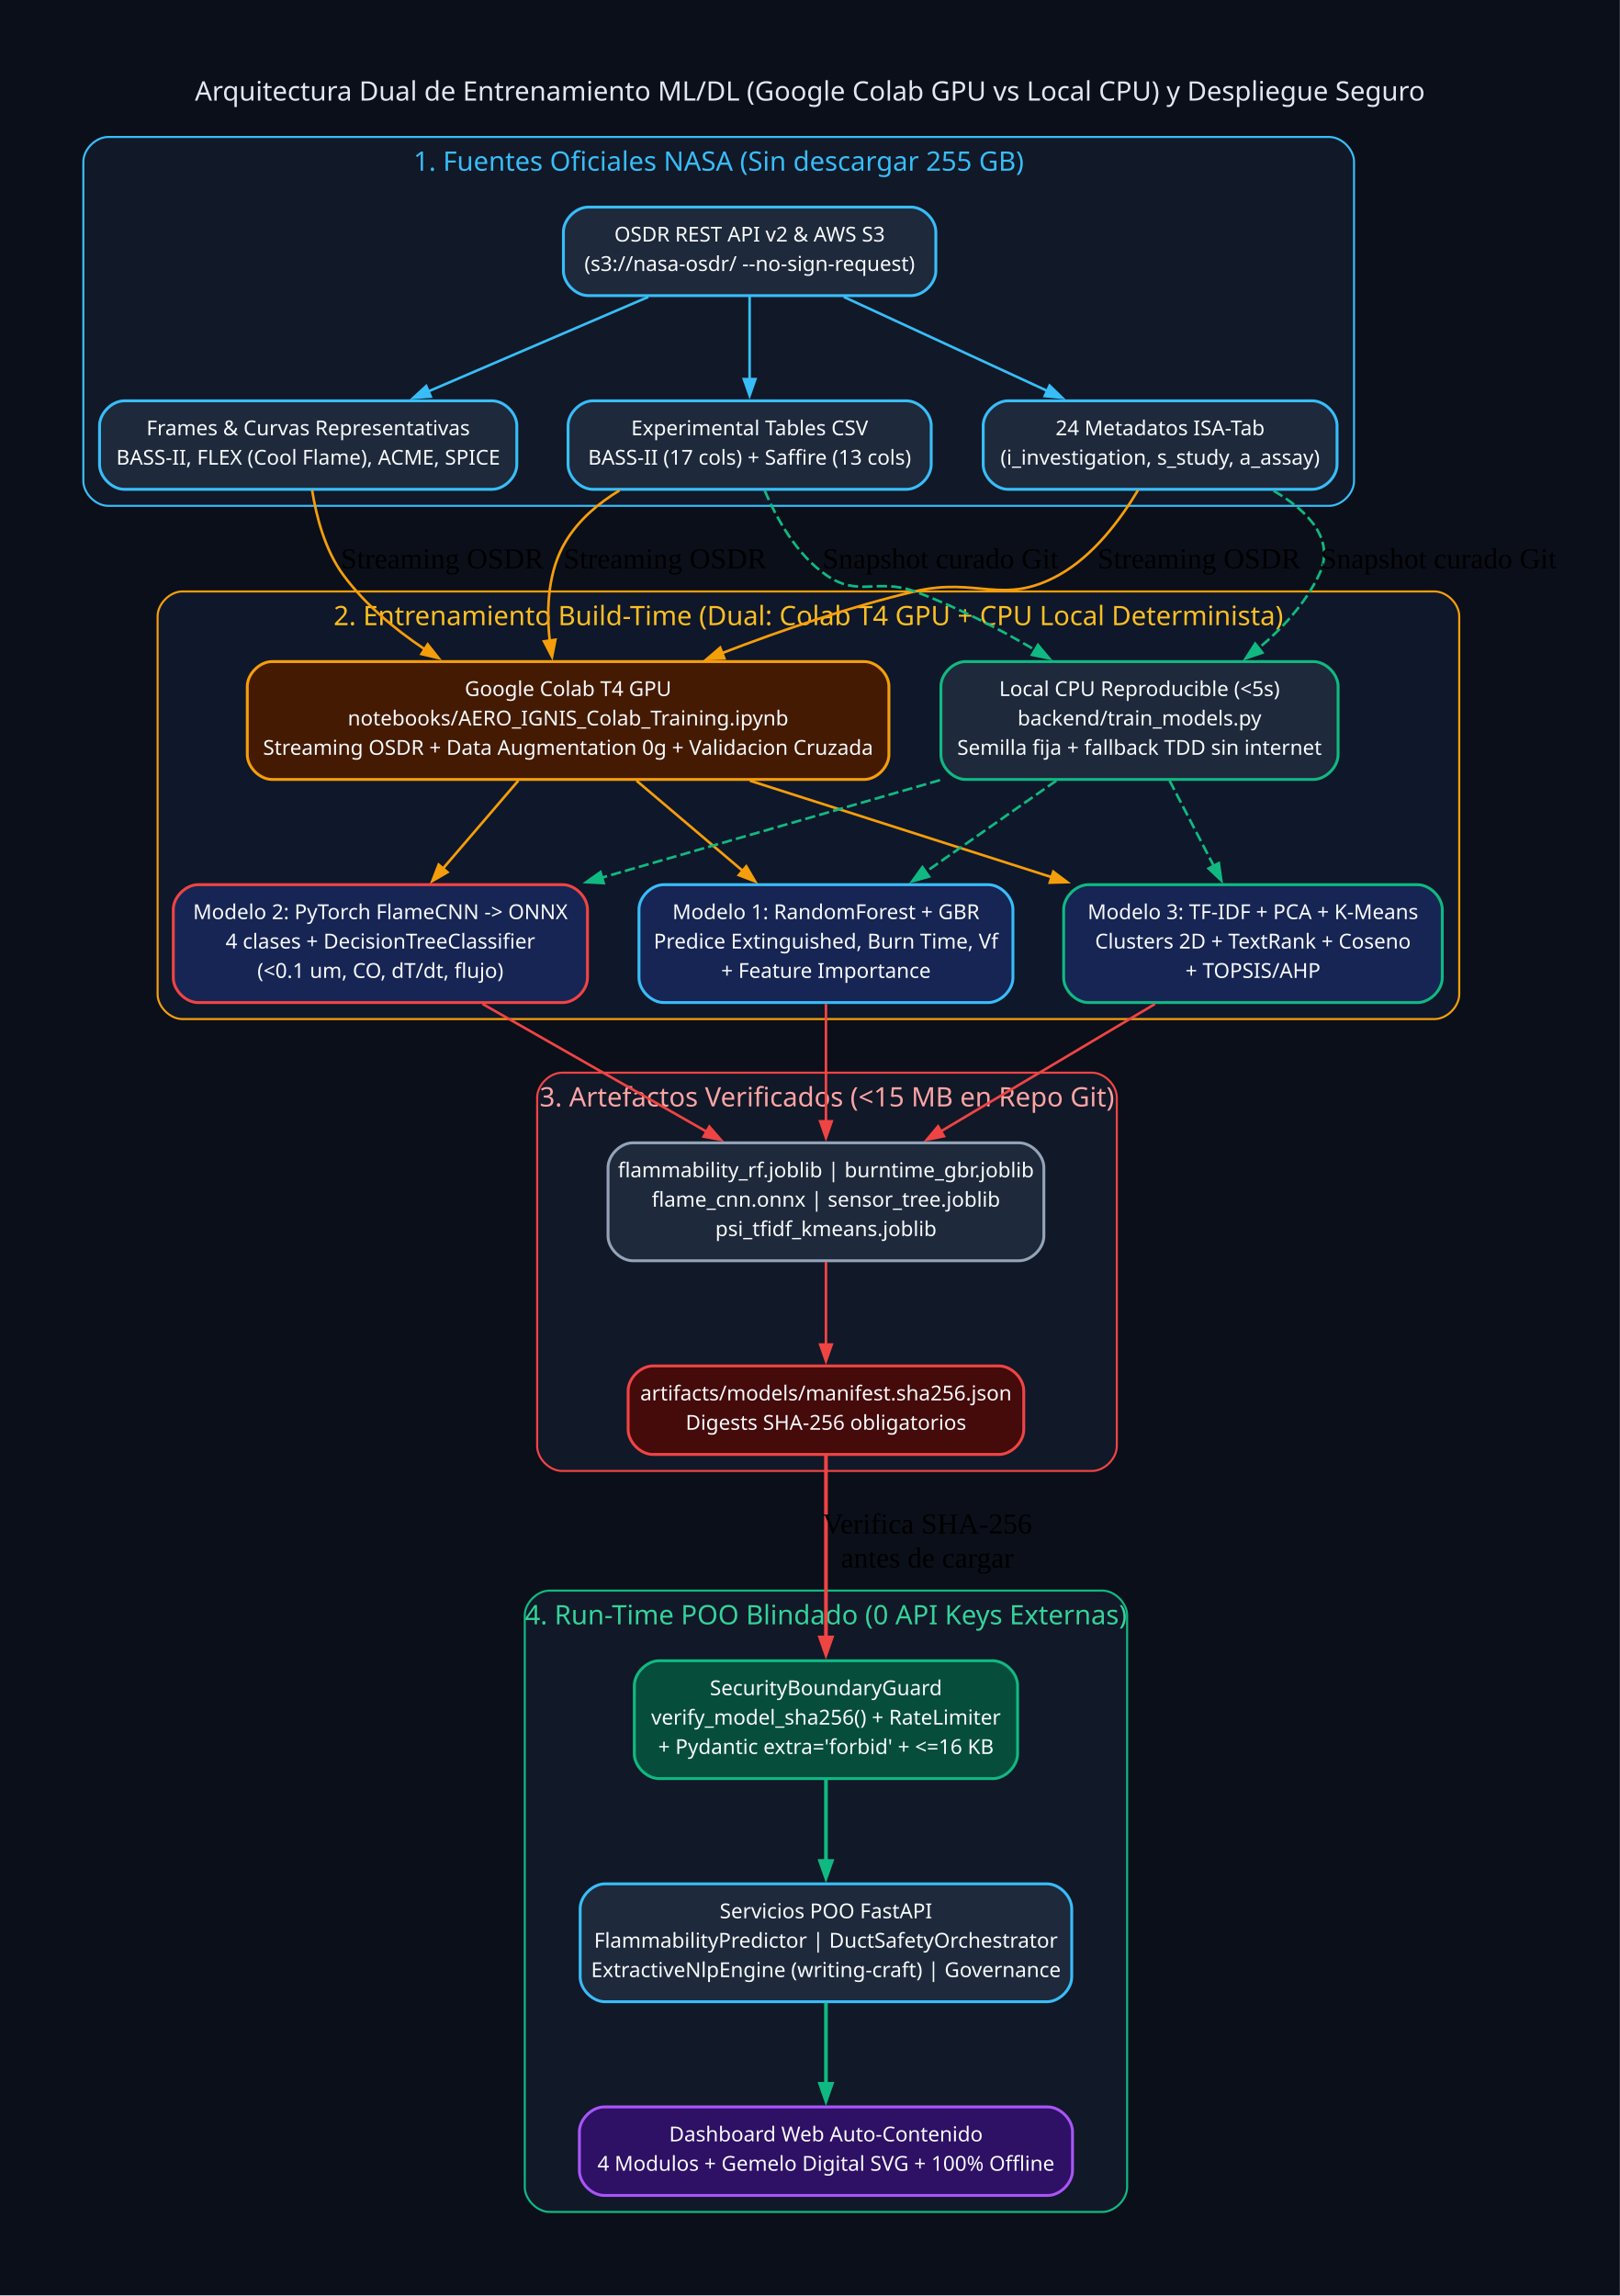
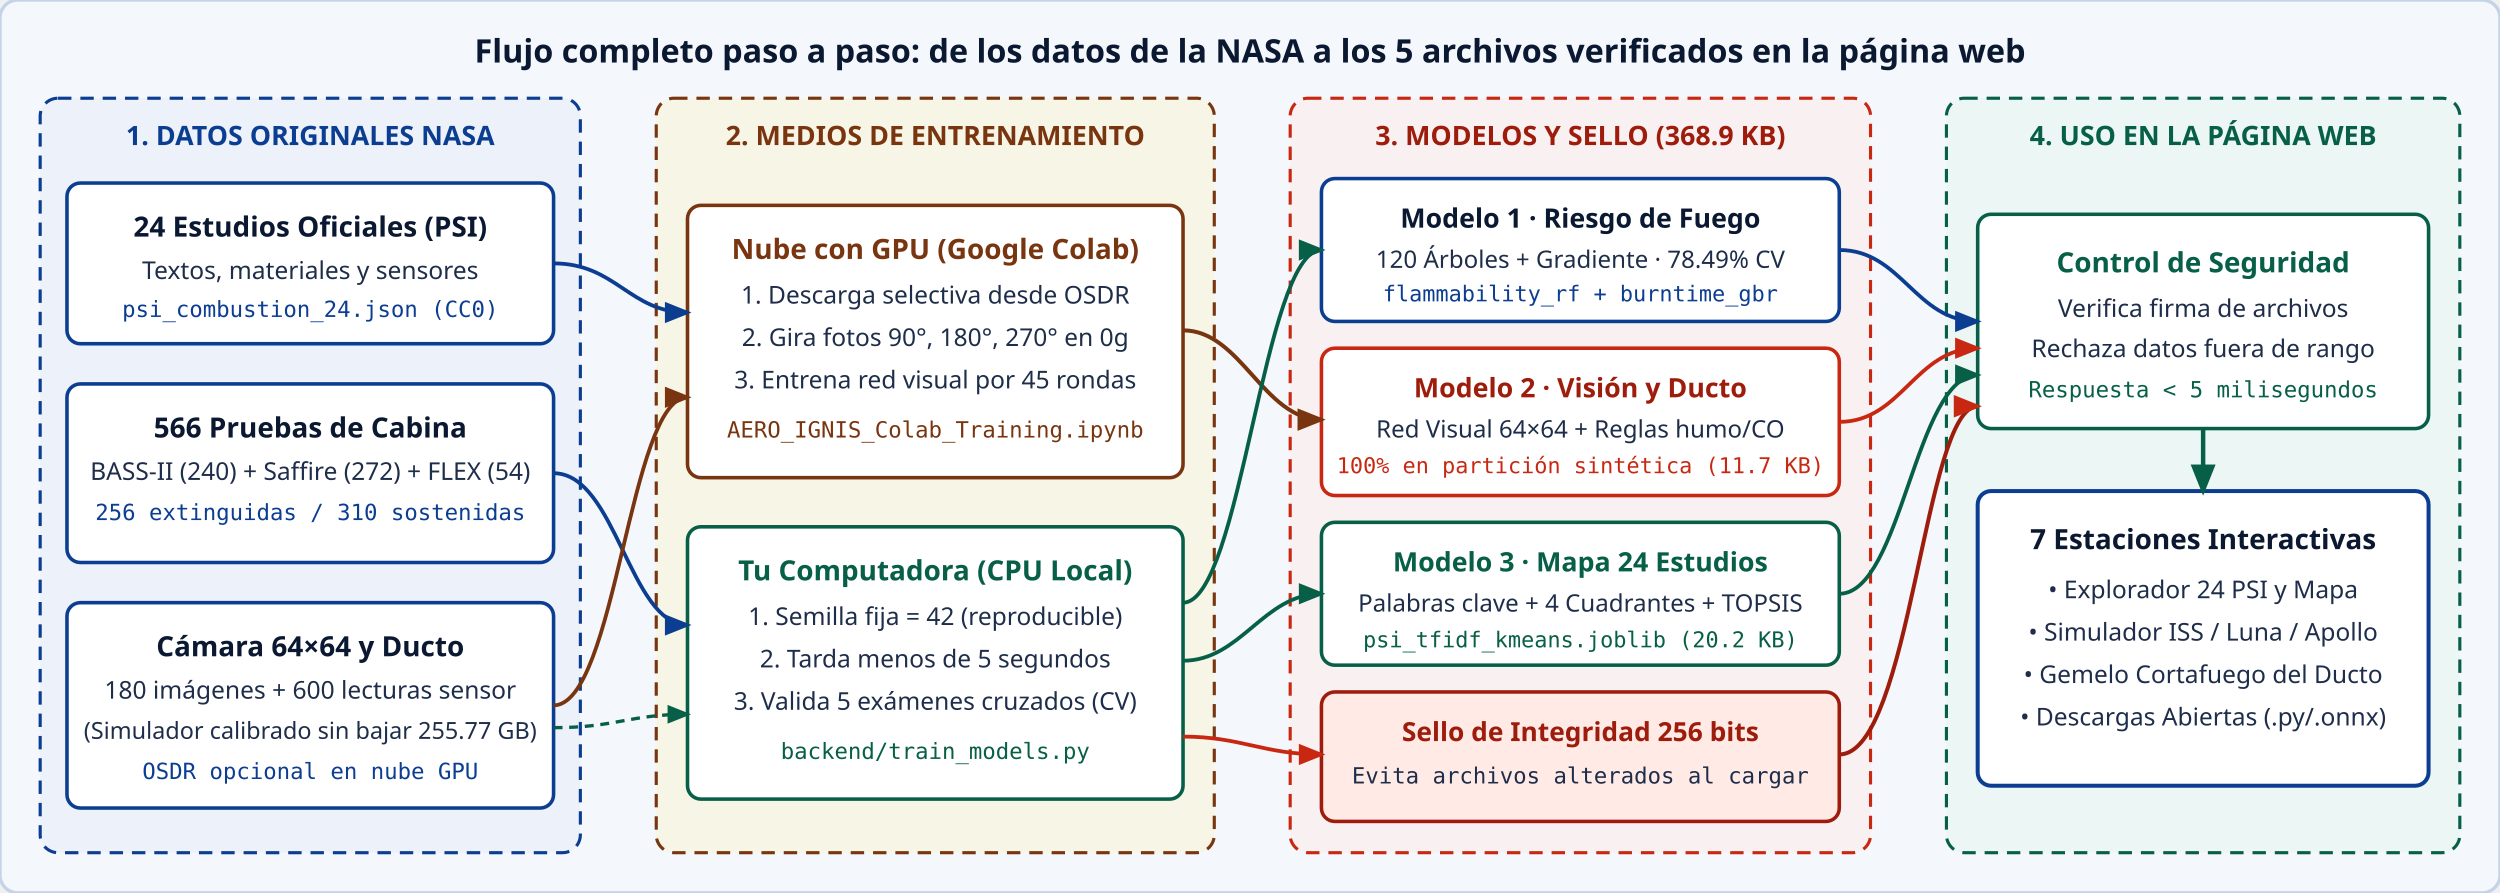
- <svg xmlns="http://www.w3.org/2000/svg" width="785pt" height="1113pt" viewBox="0.00 0.00 785.00 1113.00">
-   <g id="graph0" class="graph" transform="scale(1 1) rotate(0) translate(32.4 1080.25)">
-     <polygon fill="#0b0f19" stroke="none" points="-32.4,32.4 -32.4,-1080.25 752.87,-1080.25 752.87,32.4 -32.4,32.4" />
-     <text xml:space="preserve" text-anchor="middle" x="360.23" y="-1031.5" font-family="Segoe UI" font-size="13.00" fill="#e2e8f0">Arquitectura Dual de Entrenamiento ML/DL (Google Colab GPU vs Local CPU) y Despliegue Seguro</text>
-     <g id="clust1" class="cluster">
-       <path fill="#111827" stroke="#38bdf8" d="M20,-835.05C20,-835.05 612,-835.05 612,-835.05 618,-835.05 624,-841.05 624,-847.05 624,-847.05 624,-1001.85 624,-1001.85 624,-1007.85 618,-1013.85 612,-1013.85 612,-1013.85 20,-1013.85 20,-1013.85 14,-1013.85 8,-1007.85 8,-1001.85 8,-1001.85 8,-847.05 8,-847.05 8,-841.05 14,-835.05 20,-835.05" />
-       <text xml:space="preserve" text-anchor="middle" x="316" y="-997.5" font-family="Segoe UI" font-size="13.00" fill="#38bdf8">1. Fuentes Oficiales NASA (Sin descargar 255 GB)</text>
-     </g>
-     <g id="clust2" class="cluster">
-       <path fill="#0f172a" stroke="#f59e0b" d="M56,-586.25C56,-586.25 663,-586.25 663,-586.25 669,-586.25 675,-592.25 675,-598.25 675,-598.25 675,-781.55 675,-781.55 675,-787.55 669,-793.55 663,-793.55 663,-793.55 56,-793.55 56,-793.55 50,-793.55 44,-787.55 44,-781.55 44,-781.55 44,-598.25 44,-598.25 44,-592.25 50,-586.25 56,-586.25" />
-       <text xml:space="preserve" text-anchor="middle" x="359.5" y="-777.2" font-family="Segoe UI" font-size="13.00" fill="#fbbf24">2. Entrenamiento Build-Time (Dual: Colab T4 GPU + CPU Local Determinista)</text>
-     </g>
-     <g id="clust3" class="cluster">
-       <path fill="#111827" stroke="#ef4444" d="M240,-367.2C240,-367.2 497,-367.2 497,-367.2 503,-367.2 509,-373.2 509,-379.2 509,-379.2 509,-548.25 509,-548.25 509,-554.25 503,-560.25 497,-560.25 497,-560.25 240,-560.25 240,-560.25 234,-560.25 228,-554.25 228,-548.25 228,-548.25 228,-379.2 228,-379.2 228,-373.2 234,-367.2 240,-367.2" />
-       <text xml:space="preserve" text-anchor="middle" x="368.5" y="-543.9" font-family="Segoe UI" font-size="13.00" fill="#fca5a5">3. Artefactos Verificados (&lt;15 MB en Repo Git)</text>
-     </g>
-     <g id="clust4" class="cluster">
-       <path fill="#111827" stroke="#10b981" d="M234,-8C234,-8 502,-8 502,-8 508,-8 514,-14 514,-20 514,-20 514,-297.2 514,-297.2 514,-303.2 508,-309.2 502,-309.2 502,-309.2 234,-309.2 234,-309.2 228,-309.2 222,-303.2 222,-297.2 222,-297.2 222,-20 222,-20 222,-14 228,-8 234,-8" />
-       <text xml:space="preserve" text-anchor="middle" x="368" y="-292.85" font-family="Segoe UI" font-size="13.00" fill="#34d399">4. Run-Time POO Blindado (0 API Keys Externas)</text>
-     </g>
-     <g id="node1" class="node">
-       <path fill="#1e293b" stroke="#38bdf8" stroke-width="1.4" d="M409.27,-979.85C409.27,-979.85 252.73,-979.85 252.73,-979.85 246.73,-979.85 240.73,-973.85 240.73,-967.85 240.73,-967.85 240.73,-948.95 240.73,-948.95 240.73,-942.95 246.73,-936.95 252.73,-936.95 252.73,-936.95 409.27,-936.95 409.27,-936.95 415.27,-936.95 421.27,-942.95 421.27,-948.95 421.27,-948.95 421.27,-967.85 421.27,-967.85 421.27,-973.85 415.27,-979.85 409.27,-979.85" />
-       <text xml:space="preserve" text-anchor="middle" x="331" y="-963.15" font-family="Segoe UI" font-size="10.00" fill="#f8fafc">OSDR REST API v2 &amp; AWS S3</text>
-       <text xml:space="preserve" text-anchor="middle" x="331" y="-948.9" font-family="Segoe UI" font-size="10.00" fill="#f8fafc">(s3://nasa-osdr/ --no-sign-request)</text>
-     </g>
-     <g id="node2" class="node">
-       <path fill="#1e293b" stroke="#38bdf8" stroke-width="1.4" d="M603.77,-885.95C603.77,-885.95 456.23,-885.95 456.23,-885.95 450.23,-885.95 444.23,-879.95 444.23,-873.95 444.23,-873.95 444.23,-855.05 444.23,-855.05 444.23,-849.05 450.23,-843.05 456.23,-843.05 456.23,-843.05 603.77,-843.05 603.77,-843.05 609.77,-843.05 615.77,-849.05 615.77,-855.05 615.77,-855.05 615.77,-873.95 615.77,-873.95 615.77,-879.95 609.77,-885.95 603.77,-885.95" />
-       <text xml:space="preserve" text-anchor="middle" x="530" y="-869.25" font-family="Segoe UI" font-size="10.00" fill="#f8fafc">24 Metadatos ISA-Tab</text>
-       <text xml:space="preserve" text-anchor="middle" x="530" y="-855" font-family="Segoe UI" font-size="10.00" fill="#f8fafc">(i_investigation, s_study, a_assay)</text>
-     </g>
-     <g id="edge1" class="edge">
-       <path fill="none" stroke="#38bdf8" stroke-width="1.25" d="M376.65,-936.32C406,-922.76 444.29,-905.08 475.27,-890.77" />
-       <polygon fill="#38bdf8" stroke="#38bdf8" stroke-width="1.25" points="476.41,-893.33 482.5,-887.44 474.06,-888.25 476.41,-893.33" />
-     </g>
-     <g id="node3" class="node">
-       <path fill="#1e293b" stroke="#38bdf8" stroke-width="1.4" d="M407.02,-885.95C407.02,-885.95 254.98,-885.95 254.98,-885.95 248.98,-885.95 242.98,-879.95 242.98,-873.95 242.98,-873.95 242.98,-855.05 242.98,-855.05 242.98,-849.05 248.98,-843.05 254.98,-843.05 254.98,-843.05 407.02,-843.05 407.02,-843.05 413.02,-843.05 419.02,-849.05 419.02,-855.05 419.02,-855.05 419.02,-873.95 419.02,-873.95 419.02,-879.95 413.02,-885.95 407.02,-885.95" />
-       <text xml:space="preserve" text-anchor="middle" x="331" y="-869.25" font-family="Segoe UI" font-size="10.00" fill="#f8fafc">Experimental Tables CSV</text>
-       <text xml:space="preserve" text-anchor="middle" x="331" y="-855" font-family="Segoe UI" font-size="10.00" fill="#f8fafc">BASS-II (17 cols) + Saffire (13 cols)</text>
-     </g>
-     <g id="edge2" class="edge">
-       <path fill="none" stroke="#38bdf8" stroke-width="1.25" d="M331,-936.55C331,-924.65 331,-909.51 331,-896.26" />
-       <polygon fill="#38bdf8" stroke="#38bdf8" stroke-width="1.25" points="333.8,-896.48 331,-888.48 328.2,-896.48 333.8,-896.48" />
-     </g>
-     <g id="node4" class="node">
-       <path fill="#1e293b" stroke="#38bdf8" stroke-width="1.4" d="M206.14,-885.95C206.14,-885.95 27.86,-885.95 27.86,-885.95 21.86,-885.95 15.86,-879.95 15.86,-873.95 15.86,-873.95 15.86,-855.05 15.86,-855.05 15.86,-849.05 21.86,-843.05 27.86,-843.05 27.86,-843.05 206.14,-843.05 206.14,-843.05 212.14,-843.05 218.14,-849.05 218.14,-855.05 218.14,-855.05 218.14,-873.95 218.14,-873.95 218.14,-879.95 212.14,-885.95 206.14,-885.95" />
-       <text xml:space="preserve" text-anchor="middle" x="117" y="-869.25" font-family="Segoe UI" font-size="10.00" fill="#f8fafc">Frames &amp; Curvas Representativas</text>
-       <text xml:space="preserve" text-anchor="middle" x="117" y="-855" font-family="Segoe UI" font-size="10.00" fill="#f8fafc">BASS-II, FLEX (Cool Flame), ACME, SPICE</text>
-     </g>
-     <g id="edge3" class="edge">
-       <path fill="none" stroke="#38bdf8" stroke-width="1.25" d="M281.9,-936.32C250.07,-922.65 208.46,-904.78 175,-890.41" />
-       <polygon fill="#38bdf8" stroke="#38bdf8" stroke-width="1.25" points="176.43,-887.98 167.98,-887.39 174.22,-893.12 176.43,-887.98" />
-     </g>
-     <g id="node5" class="node">
-       <path fill="#451a03" stroke="#f59e0b" stroke-width="1.4" d="M386.52,-759.55C386.52,-759.55 99.48,-759.55 99.48,-759.55 93.48,-759.55 87.48,-753.55 87.48,-747.55 87.48,-747.55 87.48,-714.4 87.48,-714.4 87.48,-708.4 93.48,-702.4 99.48,-702.4 99.48,-702.4 386.52,-702.4 386.52,-702.4 392.52,-702.4 398.52,-708.4 398.52,-714.4 398.52,-714.4 398.52,-747.55 398.52,-747.55 398.52,-753.55 392.52,-759.55 386.52,-759.55" />
-       <text xml:space="preserve" text-anchor="middle" x="243" y="-742.85" font-family="Segoe UI" font-size="10.00" fill="#f8fafc">Google Colab T4 GPU</text>
-       <text xml:space="preserve" text-anchor="middle" x="243" y="-728.6" font-family="Segoe UI" font-size="10.00" fill="#f8fafc">notebooks/AERO_IGNIS_Colab_Training.ipynb</text>
-       <text xml:space="preserve" text-anchor="middle" x="243" y="-714.35" font-family="Segoe UI" font-size="10.00" fill="#f8fafc">Streaming OSDR + Data Augmentation 0g + Validacion Cruzada</text>
-     </g>
-     <g id="edge4" class="edge">
-       <path fill="none" stroke="#f59e0b" stroke-width="1.25" d="M519.27,-842.62C510.86,-828.54 497.78,-810.88 481,-801.55 453.64,-786.33 441.47,-800.77 411,-793.55 379.77,-786.15 346.38,-774.7 317.67,-763.66" />
-       <polygon fill="#f59e0b" stroke="#f59e0b" stroke-width="1.25" points="318.75,-761.08 310.28,-760.79 316.72,-766.3 318.75,-761.08" />
-       <text xml:space="preserve" text-anchor="middle" x="548.87" y="-804.75" font-family="Times New Roman,serif" font-size="14.00">Streaming OSDR</text>
-     </g>
-     <g id="node6" class="node">
-       <path fill="#1e293b" stroke="#10b981" stroke-width="1.4" d="M604.27,-759.55C604.27,-759.55 435.73,-759.55 435.73,-759.55 429.73,-759.55 423.73,-753.55 423.73,-747.55 423.73,-747.55 423.73,-714.4 423.73,-714.4 423.73,-708.4 429.73,-702.4 435.73,-702.4 435.73,-702.4 604.27,-702.4 604.27,-702.4 610.27,-702.4 616.27,-708.4 616.27,-714.4 616.27,-714.4 616.27,-747.55 616.27,-747.55 616.27,-753.55 610.27,-759.55 604.27,-759.55" />
-       <text xml:space="preserve" text-anchor="middle" x="520" y="-742.85" font-family="Segoe UI" font-size="10.00" fill="#f8fafc">Local CPU Reproducible (&lt;5s)</text>
-       <text xml:space="preserve" text-anchor="middle" x="520" y="-728.6" font-family="Segoe UI" font-size="10.00" fill="#f8fafc">backend/train_models.py</text>
-       <text xml:space="preserve" text-anchor="middle" x="520" y="-714.35" font-family="Segoe UI" font-size="10.00" fill="#f8fafc">Semilla fija + fallback TDD sin internet</text>
-     </g>
-     <g id="edge7" class="edge">
-       <path fill="none" stroke="#10b981" stroke-width="1.25" stroke-dasharray="5,2" d="M585.02,-842.35C602.35,-832.14 615.1,-818.41 607,-801.55 600.34,-787.69 589.42,-775.73 577.54,-765.83" />
-       <polygon fill="#10b981" stroke="#10b981" stroke-width="1.25" points="579.55,-763.85 571.53,-761.1 576.09,-768.25 579.55,-763.85" />
-       <text xml:space="preserve" text-anchor="middle" x="664.97" y="-804.75" font-family="Times New Roman,serif" font-size="14.00">Snapshot curado Git</text>
-     </g>
-     <g id="edge5" class="edge">
-       <path fill="none" stroke="#f59e0b" stroke-width="1.25" d="M267.92,-842.52C257.6,-836.27 248.25,-828.26 242,-818.05 233.28,-803.8 232.36,-785.58 234.1,-769.58" />
-       <polygon fill="#f59e0b" stroke="#f59e0b" stroke-width="1.25" points="236.85,-770.14 235.21,-761.83 231.31,-769.35 236.85,-770.14" />
-       <text xml:space="preserve" text-anchor="middle" x="290" y="-804.75" font-family="Times New Roman,serif" font-size="14.00">Streaming OSDR</text>
-     </g>
-     <g id="edge8" class="edge">
-       <path fill="none" stroke="#10b981" stroke-width="1.25" stroke-dasharray="5,2" d="M338.29,-842.44C344.17,-828.66 353.81,-811.43 368,-801.55 383.95,-790.44 392.73,-800.2 411,-793.55 431.1,-786.23 451.86,-775.44 469.8,-764.93" />
-       <polygon fill="#10b981" stroke="#10b981" stroke-width="1.25" points="470.77,-767.61 476.2,-761.1 467.9,-762.8 470.77,-767.61" />
-       <text xml:space="preserve" text-anchor="middle" x="423.5" y="-804.75" font-family="Times New Roman,serif" font-size="14.00">Snapshot curado Git</text>
-     </g>
-     <g id="edge6" class="edge">
-       <path fill="none" stroke="#f59e0b" stroke-width="1.25" d="M118.91,-842.61C120.95,-829.74 125.2,-813.49 134,-801.55 144.45,-787.37 158.74,-775.35 173.53,-765.49" />
-       <polygon fill="#f59e0b" stroke="#f59e0b" stroke-width="1.25" points="174.93,-767.91 180.18,-761.25 171.92,-763.19 174.93,-767.91" />
-       <text xml:space="preserve" text-anchor="middle" x="182" y="-804.75" font-family="Times New Roman,serif" font-size="14.00">Streaming OSDR</text>
-     </g>
-     <g id="node7" class="node">
-       <path fill="#172554" stroke="#38bdf8" stroke-width="1.4" d="M446.64,-651.4C446.64,-651.4 289.36,-651.4 289.36,-651.4 283.36,-651.4 277.36,-645.4 277.36,-639.4 277.36,-639.4 277.36,-606.25 277.36,-606.25 277.36,-600.25 283.36,-594.25 289.36,-594.25 289.36,-594.25 446.64,-594.25 446.64,-594.25 452.64,-594.25 458.64,-600.25 458.64,-606.25 458.64,-606.25 458.64,-639.4 458.64,-639.4 458.64,-645.4 452.64,-651.4 446.64,-651.4" />
-       <text xml:space="preserve" text-anchor="middle" x="368" y="-634.7" font-family="Segoe UI" font-size="10.00" fill="#f8fafc">Modelo 1: RandomForest + GBR</text>
-       <text xml:space="preserve" text-anchor="middle" x="368" y="-620.45" font-family="Segoe UI" font-size="10.00" fill="#f8fafc">Predice Extinguished, Burn Time, Vf</text>
-       <text xml:space="preserve" text-anchor="middle" x="368" y="-606.2" font-family="Segoe UI" font-size="10.00" fill="#f8fafc">+ Feature Importance</text>
-     </g>
-     <g id="edge9" class="edge">
-       <path fill="none" stroke="#f59e0b" stroke-width="1.25" d="M276.17,-701.81C291.98,-688.39 311.02,-672.21 327.65,-658.09" />
-       <polygon fill="#f59e0b" stroke="#f59e0b" stroke-width="1.25" points="329.38,-660.29 333.67,-652.98 325.76,-656.02 329.38,-660.29" />
-     </g>
-     <g id="node8" class="node">
-       <path fill="#172554" stroke="#ef4444" stroke-width="1.4" d="M240.39,-651.4C240.39,-651.4 63.61,-651.4 63.61,-651.4 57.61,-651.4 51.61,-645.4 51.61,-639.4 51.61,-639.4 51.61,-606.25 51.61,-606.25 51.61,-600.25 57.61,-594.25 63.61,-594.25 63.61,-594.25 240.39,-594.25 240.39,-594.25 246.39,-594.25 252.39,-600.25 252.39,-606.25 252.39,-606.25 252.39,-639.4 252.39,-639.4 252.39,-645.4 246.39,-651.4 240.39,-651.4" />
-       <text xml:space="preserve" text-anchor="middle" x="152" y="-634.7" font-family="Segoe UI" font-size="10.00" fill="#f8fafc">Modelo 2: PyTorch FlameCNN -&gt; ONNX</text>
-       <text xml:space="preserve" text-anchor="middle" x="152" y="-620.45" font-family="Segoe UI" font-size="10.00" fill="#f8fafc">4 clases + DecisionTreeClassifier</text>
-       <text xml:space="preserve" text-anchor="middle" x="152" y="-606.2" font-family="Segoe UI" font-size="10.00" fill="#f8fafc">(&lt;0.1 um, CO, dT/dt, flujo)</text>
-     </g>
-     <g id="edge10" class="edge">
-       <path fill="none" stroke="#f59e0b" stroke-width="1.25" d="M218.85,-701.81C207.66,-688.75 194.23,-673.09 182.36,-659.24" />
-       <polygon fill="#f59e0b" stroke="#f59e0b" stroke-width="1.25" points="184.51,-657.44 177.18,-653.19 180.26,-661.09 184.51,-657.44" />
-     </g>
-     <g id="node9" class="node">
-       <path fill="#172554" stroke="#10b981" stroke-width="1.4" d="M654.77,-651.4C654.77,-651.4 495.23,-651.4 495.23,-651.4 489.23,-651.4 483.23,-645.4 483.23,-639.4 483.23,-639.4 483.23,-606.25 483.23,-606.25 483.23,-600.25 489.23,-594.25 495.23,-594.25 495.23,-594.25 654.77,-594.25 654.77,-594.25 660.77,-594.25 666.77,-600.25 666.77,-606.25 666.77,-606.25 666.77,-639.4 666.77,-639.4 666.77,-645.4 660.77,-651.4 654.77,-651.4" />
-       <text xml:space="preserve" text-anchor="middle" x="575" y="-634.7" font-family="Segoe UI" font-size="10.00" fill="#f8fafc">Modelo 3: TF-IDF + PCA + K-Means</text>
-       <text xml:space="preserve" text-anchor="middle" x="575" y="-620.45" font-family="Segoe UI" font-size="10.00" fill="#f8fafc">Clusters 2D + TextRank + Coseno</text>
-       <text xml:space="preserve" text-anchor="middle" x="575" y="-606.2" font-family="Segoe UI" font-size="10.00" fill="#f8fafc">+ TOPSIS/AHP</text>
-     </g>
-     <g id="edge11" class="edge">
-       <path fill="none" stroke="#f59e0b" stroke-width="1.25" d="M331.1,-701.81C376.21,-687.38 431.25,-669.78 477.63,-654.96" />
-       <polygon fill="#f59e0b" stroke="#f59e0b" stroke-width="1.25" points="478.21,-657.71 484.98,-652.61 476.5,-652.38 478.21,-657.71" />
-     </g>
-     <g id="edge12" class="edge">
-       <path fill="none" stroke="#10b981" stroke-width="1.25" stroke-dasharray="5,2" d="M479.67,-701.81C460.18,-688.2 436.64,-671.76 416.21,-657.49" />
-       <polygon fill="#10b981" stroke="#10b981" stroke-width="1.25" points="417.97,-655.31 409.81,-653.02 414.77,-659.9 417.97,-655.31" />
-     </g>
-     <g id="edge13" class="edge">
-       <path fill="none" stroke="#10b981" stroke-width="1.25" stroke-dasharray="5,2" d="M423.31,-702.09C372.89,-687.54 311.08,-669.71 259.19,-654.75" />
-       <polygon fill="#10b981" stroke="#10b981" stroke-width="1.25" points="260.24,-652.13 251.78,-652.61 258.69,-657.51 260.24,-652.13" />
-     </g>
-     <g id="edge14" class="edge">
-       <path fill="none" stroke="#10b981" stroke-width="1.25" stroke-dasharray="5,2" d="M534.59,-701.81C541.17,-689.11 549.03,-673.95 556.05,-660.39" />
-       <polygon fill="#10b981" stroke="#10b981" stroke-width="1.25" points="558.46,-661.83 559.66,-653.44 553.49,-659.25 558.46,-661.83" />
-     </g>
-     <g id="node10" class="node">
-       <path fill="#1e293b" stroke="#94a3b8" stroke-width="1.4" d="M461.64,-526.25C461.64,-526.25 274.36,-526.25 274.36,-526.25 268.36,-526.25 262.36,-520.25 262.36,-514.25 262.36,-514.25 262.36,-481.1 262.36,-481.1 262.36,-475.1 268.36,-469.1 274.36,-469.1 274.36,-469.1 461.64,-469.1 461.64,-469.1 467.64,-469.1 473.64,-475.1 473.64,-481.1 473.64,-481.1 473.64,-514.25 473.64,-514.25 473.64,-520.25 467.64,-526.25 461.64,-526.25" />
-       <text xml:space="preserve" text-anchor="middle" x="368" y="-509.55" font-family="Segoe UI" font-size="10.00" fill="#f8fafc">flammability_rf.joblib | burntime_gbr.joblib</text>
-       <text xml:space="preserve" text-anchor="middle" x="368" y="-495.3" font-family="Segoe UI" font-size="10.00" fill="#f8fafc">flame_cnn.onnx | sensor_tree.joblib</text>
-       <text xml:space="preserve" text-anchor="middle" x="368" y="-481.05" font-family="Segoe UI" font-size="10.00" fill="#f8fafc">psi_tfidf_kmeans.joblib</text>
-     </g>
-     <g id="edge15" class="edge">
-       <path fill="none" stroke="#ef4444" stroke-width="1.25" d="M368,-593.57C368,-576.68 368,-554.99 368,-536.61" />
-       <polygon fill="#ef4444" stroke="#ef4444" stroke-width="1.25" points="370.8,-536.69 368,-528.69 365.2,-536.69 370.8,-536.69" />
-     </g>
-     <g id="edge16" class="edge">
-       <path fill="none" stroke="#ef4444" stroke-width="1.25" d="M201.55,-593.57C233.93,-575.11 276.34,-550.93 310.25,-531.6" />
-       <polygon fill="#ef4444" stroke="#ef4444" stroke-width="1.25" points="311.47,-534.13 317.03,-527.73 308.7,-529.26 311.47,-534.13" />
-     </g>
-     <g id="edge17" class="edge">
-       <path fill="none" stroke="#ef4444" stroke-width="1.25" d="M527.51,-593.57C496.61,-575.19 456.18,-551.14 423.76,-531.85" />
-       <polygon fill="#ef4444" stroke="#ef4444" stroke-width="1.25" points="425.2,-529.45 416.89,-527.76 422.34,-534.26 425.2,-529.45" />
-     </g>
-     <g id="node11" class="node">
-       <path fill="#450a0a" stroke="#ef4444" stroke-width="1.4" d="M451.89,-418.1C451.89,-418.1 284.11,-418.1 284.11,-418.1 278.11,-418.1 272.11,-412.1 272.11,-406.1 272.11,-406.1 272.11,-387.2 272.11,-387.2 272.11,-381.2 278.11,-375.2 284.11,-375.2 284.11,-375.2 451.89,-375.2 451.89,-375.2 457.89,-375.2 463.89,-381.2 463.89,-387.2 463.89,-387.2 463.89,-406.1 463.89,-406.1 463.89,-412.1 457.89,-418.1 451.89,-418.1" />
-       <text xml:space="preserve" text-anchor="middle" x="368" y="-401.4" font-family="Segoe UI" font-size="10.00" fill="#f8fafc">artifacts/models/manifest.sha256.json</text>
-       <text xml:space="preserve" text-anchor="middle" x="368" y="-387.15" font-family="Segoe UI" font-size="10.00" fill="#f8fafc">Digests SHA-256 obligatorios</text>
-     </g>
-     <g id="edge18" class="edge">
-       <path fill="none" stroke="#ef4444" stroke-width="1.25" d="M368,-468.56C368,-456.02 368,-441.21 368,-428.37" />
-       <polygon fill="#ef4444" stroke="#ef4444" stroke-width="1.25" points="370.8,-428.48 368,-420.48 365.2,-428.48 370.8,-428.48" />
-     </g>
-     <g id="node12" class="node">
-       <path fill="#064e3b" stroke="#10b981" stroke-width="1.4" d="M448.89,-275.2C448.89,-275.2 287.11,-275.2 287.11,-275.2 281.11,-275.2 275.11,-269.2 275.11,-263.2 275.11,-263.2 275.11,-230.05 275.11,-230.05 275.11,-224.05 281.11,-218.05 287.11,-218.05 287.11,-218.05 448.89,-218.05 448.89,-218.05 454.89,-218.05 460.89,-224.05 460.89,-230.05 460.89,-230.05 460.89,-263.2 460.89,-263.2 460.89,-269.2 454.89,-275.2 448.89,-275.2" />
-       <text xml:space="preserve" text-anchor="middle" x="368" y="-258.5" font-family="Segoe UI" font-size="10.00" fill="#f8fafc">SecurityBoundaryGuard</text>
-       <text xml:space="preserve" text-anchor="middle" x="368" y="-244.25" font-family="Segoe UI" font-size="10.00" fill="#f8fafc">verify_model_sha256() + RateLimiter</text>
-       <text xml:space="preserve" text-anchor="middle" x="368" y="-230" font-family="Segoe UI" font-size="10.00" fill="#f8fafc">+ Pydantic extra='forbid' + &lt;=16 KB</text>
-     </g>
-     <g id="edge19" class="edge">
-       <path fill="none" stroke="#ef4444" stroke-width="1.8" d="M368,-374.76C368,-351.79 368,-314.4 368,-286.1" />
-       <polygon fill="#ef4444" stroke="#ef4444" stroke-width="1.8" points="370.8,-286.47 368,-278.47 365.2,-286.47 370.8,-286.47" />
-       <text xml:space="preserve" text-anchor="middle" x="417.12" y="-336.9" font-family="Times New Roman,serif" font-size="14.00">Verifica SHA-256</text>
-       <text xml:space="preserve" text-anchor="middle" x="417.12" y="-320.4" font-family="Times New Roman,serif" font-size="14.00">antes de cargar</text>
-     </g>
-     <g id="node13" class="node">
-       <path fill="#1e293b" stroke="#38bdf8" stroke-width="1.4" d="M475.14,-167.05C475.14,-167.05 260.86,-167.05 260.86,-167.05 254.85,-167.05 248.85,-161.05 248.85,-155.05 248.85,-155.05 248.85,-121.9 248.85,-121.9 248.85,-115.9 254.85,-109.9 260.86,-109.9 260.86,-109.9 475.14,-109.9 475.14,-109.9 481.14,-109.9 487.14,-115.9 487.14,-121.9 487.14,-121.9 487.14,-155.05 487.14,-155.05 487.14,-161.05 481.14,-167.05 475.14,-167.05" />
-       <text xml:space="preserve" text-anchor="middle" x="368" y="-150.35" font-family="Segoe UI" font-size="10.00" fill="#f8fafc">Servicios POO FastAPI</text>
-       <text xml:space="preserve" text-anchor="middle" x="368" y="-136.1" font-family="Segoe UI" font-size="10.00" fill="#f8fafc">FlammabilityPredictor | DuctSafetyOrchestrator</text>
-       <text xml:space="preserve" text-anchor="middle" x="368" y="-121.85" font-family="Segoe UI" font-size="10.00" fill="#f8fafc">ExtractiveNlpEngine (writing-craft) | Governance</text>
-     </g>
-     <g id="edge20" class="edge">
-       <path fill="none" stroke="#10b981" stroke-width="1.8" d="M368,-217.46C368,-205.37 368,-191.04 368,-177.99" />
-       <polygon fill="#10b981" stroke="#10b981" stroke-width="1.8" points="370.8,-178.13 368,-170.13 365.2,-178.13 370.8,-178.13" />
-     </g>
-     <g id="node14" class="node">
-       <path fill="#2e1065" stroke="#a855f7" stroke-width="1.4" d="M475.52,-58.9C475.52,-58.9 260.48,-58.9 260.48,-58.9 254.48,-58.9 248.48,-52.9 248.48,-46.9 248.48,-46.9 248.48,-28 248.48,-28 248.48,-22 254.48,-16 260.48,-16 260.48,-16 475.52,-16 475.52,-16 481.52,-16 487.52,-22 487.52,-28 487.52,-28 487.52,-46.9 487.52,-46.9 487.52,-52.9 481.52,-58.9 475.52,-58.9" />
-       <text xml:space="preserve" text-anchor="middle" x="368" y="-42.2" font-family="Segoe UI" font-size="10.00" fill="#f8fafc">Dashboard Web Auto-Contenido</text>
-       <text xml:space="preserve" text-anchor="middle" x="368" y="-27.95" font-family="Segoe UI" font-size="10.00" fill="#f8fafc">4 Modulos + Gemelo Digital SVG + 100% Offline</text>
-     </g>
-     <g id="edge21" class="edge">
-       <path fill="none" stroke="#10b981" stroke-width="1.8" d="M368,-109.36C368,-97.07 368,-82.59 368,-69.94" />
-       <polygon fill="#10b981" stroke="#10b981" stroke-width="1.8" points="370.8,-70.11 368,-62.11 365.2,-70.11 370.8,-70.11" />
-     </g>
-   </g>
+ <svg xmlns="http://www.w3.org/2000/svg" viewBox="0 0 1120 400" width="1120" height="400" role="img" aria-label="Diagrama Mermaid horizontal del entrenamiento dual en la nube y local hasta el uso en la web">
+   <defs>
+     <marker id="arrBlue" viewBox="0 0 10 10" refX="8.5" refY="5" markerWidth="7" markerHeight="7" orient="auto-start-reverse">
+       <path d="M 0 1 L 10 5 L 0 9 z" fill="#0B3D91" />
+     </marker>
+     <marker id="arrAmber" viewBox="0 0 10 10" refX="8.5" refY="5" markerWidth="7" markerHeight="7" orient="auto-start-reverse">
+       <path d="M 0 1 L 10 5 L 0 9 z" fill="#78350F" />
+     </marker>
+     <marker id="arrRed" viewBox="0 0 10 10" refX="8.5" refY="5" markerWidth="7" markerHeight="7" orient="auto-start-reverse">
+       <path d="M 0 1 L 10 5 L 0 9 z" fill="#C82812" />
+     </marker>
+     <marker id="arrGreen" viewBox="0 0 10 10" refX="8.5" refY="5" markerWidth="7" markerHeight="7" orient="auto-start-reverse">
+       <path d="M 0 1 L 10 5 L 0 9 z" fill="#065F46" />
+     </marker>
+   </defs>
+   <rect x="0" y="0" width="1120" height="400" rx="8" fill="#F4F7FB" stroke="#C5D3E8" stroke-width="1.5" />
+   <text x="560" y="28" text-anchor="middle" fill="#0A1931" font-family="Segoe UI, system-ui, sans-serif" font-size="14.5" font-weight="700">
+     Flujo completo paso a paso: de los datos de la NASA a los 5 archivos verificados en la página web
+   </text>
+   <rect x="18" y="44" width="242" height="338" rx="8" fill="#EDF2FA" stroke="#0B3D91" stroke-width="1.4" stroke-dasharray="6 4" />
+   <text x="139" y="65" text-anchor="middle" fill="#0B3D91" font-family="Segoe UI, sans-serif" font-size="12" font-weight="700">1. DATOS ORIGINALES NASA</text>
+   <rect x="30" y="82" width="218" height="72" rx="6" fill="#FFFFFF" stroke="#0B3D91" stroke-width="1.6" />
+   <text x="139" y="106" text-anchor="middle" fill="#0A1931" font-family="Segoe UI, sans-serif" font-size="12.5" font-weight="700">24 Estudios Oficiales (PSI)</text>
+   <text x="139" y="125" text-anchor="middle" fill="#1E2E4A" font-family="Segoe UI, sans-serif" font-size="11">Textos, materiales y sensores</text>
+   <text x="139" y="142" text-anchor="middle" fill="#0B3D91" font-family="Consolas, monospace" font-size="10">psi_combustion_24.json (CC0)</text>
+   <rect x="30" y="172" width="218" height="80" rx="6" fill="#FFFFFF" stroke="#0B3D91" stroke-width="1.6" />
+   <text x="139" y="196" text-anchor="middle" fill="#0A1931" font-family="Segoe UI, sans-serif" font-size="12.5" font-weight="700">566 Pruebas de Cabina</text>
+   <text x="139" y="215" text-anchor="middle" fill="#1E2E4A" font-family="Segoe UI, sans-serif" font-size="11">BASS-II (240) + Saffire (272) + FLEX (54)</text>
+   <text x="139" y="233" text-anchor="middle" fill="#0B3D91" font-family="Consolas, monospace" font-size="10">256 extinguidas / 310 sostenidas</text>
+   <rect x="30" y="270" width="218" height="92" rx="6" fill="#FFFFFF" stroke="#0B3D91" stroke-width="1.6" />
+   <text x="139" y="294" text-anchor="middle" fill="#0A1931" font-family="Segoe UI, sans-serif" font-size="12.5" font-weight="700">Cámara 64×64 y Ducto</text>
+   <text x="139" y="313" text-anchor="middle" fill="#1E2E4A" font-family="Segoe UI, sans-serif" font-size="11">180 imágenes + 600 lecturas sensor</text>
+   <text x="139" y="331" text-anchor="middle" fill="#1E2E4A" font-family="Segoe UI, sans-serif" font-size="10.5">(Simulador calibrado sin bajar 255.77 GB)</text>
+   <text x="139" y="349" text-anchor="middle" fill="#0B3D91" font-family="Consolas, monospace" font-size="10">OSDR opcional en nube GPU</text>
+   <rect x="294" y="44" width="250" height="338" rx="8" fill="#FEF3C7" fill-opacity="0.4" stroke="#78350F" stroke-width="1.4" stroke-dasharray="6 4" />
+   <text x="419" y="65" text-anchor="middle" fill="#78350F" font-family="Segoe UI, sans-serif" font-size="12" font-weight="700">2. MEDIOS DE ENTRENAMIENTO</text>
+   <rect x="308" y="92" width="222" height="122" rx="6" fill="#FFFFFF" stroke="#78350F" stroke-width="1.6" />
+   <text x="419" y="116" text-anchor="middle" fill="#78350F" font-family="Segoe UI, sans-serif" font-size="12.5" font-weight="700">Nube con GPU (Google Colab)</text>
+   <text x="419" y="136" text-anchor="middle" fill="#1E2E4A" font-family="Segoe UI, sans-serif" font-size="11">1. Descarga selectiva desde OSDR</text>
+   <text x="419" y="155" text-anchor="middle" fill="#1E2E4A" font-family="Segoe UI, sans-serif" font-size="11">2. Gira fotos 90°, 180°, 270° en 0g</text>
+   <text x="419" y="174" text-anchor="middle" fill="#1E2E4A" font-family="Segoe UI, sans-serif" font-size="11">3. Entrena red visual por 45 rondas</text>
+   <text x="419" y="196" text-anchor="middle" fill="#78350F" font-family="Consolas, monospace" font-size="10">AERO_IGNIS_Colab_Training.ipynb</text>
+   <rect x="308" y="236" width="222" height="122" rx="6" fill="#FFFFFF" stroke="#065F46" stroke-width="1.6" />
+   <text x="419" y="260" text-anchor="middle" fill="#065F46" font-family="Segoe UI, sans-serif" font-size="12.5" font-weight="700">Tu Computadora (CPU Local)</text>
+   <text x="419" y="280" text-anchor="middle" fill="#1E2E4A" font-family="Segoe UI, sans-serif" font-size="11">1. Semilla fija = 42 (reproducible)</text>
+   <text x="419" y="299" text-anchor="middle" fill="#1E2E4A" font-family="Segoe UI, sans-serif" font-size="11">2. Tarda menos de 5 segundos</text>
+   <text x="419" y="318" text-anchor="middle" fill="#1E2E4A" font-family="Segoe UI, sans-serif" font-size="11">3. Valida 5 exámenes cruzados (CV)</text>
+   <text x="419" y="340" text-anchor="middle" fill="#065F46" font-family="Consolas, monospace" font-size="10">backend/train_models.py</text>
+   <rect x="578" y="44" width="260" height="338" rx="8" fill="#FFEAE5" fill-opacity="0.45" stroke="#C82812" stroke-width="1.4" stroke-dasharray="6 4" />
+   <text x="708" y="65" text-anchor="middle" fill="#9E1C0B" font-family="Segoe UI, sans-serif" font-size="12" font-weight="700">3. MODELOS Y SELLO (368.9 KB)</text>
+   <rect x="592" y="80" width="232" height="64" rx="6" fill="#FFFFFF" stroke="#0B3D91" stroke-width="1.6" />
+   <text x="708" y="102" text-anchor="middle" fill="#0A1931" font-family="Segoe UI, sans-serif" font-size="12" font-weight="700">Modelo 1 · Riesgo de Fuego</text>
+   <text x="708" y="120" text-anchor="middle" fill="#1E2E4A" font-family="Segoe UI, sans-serif" font-size="10.8">120 Árboles + Gradiente · 78.49% CV</text>
+   <text x="708" y="135" text-anchor="middle" fill="#0B3D91" font-family="Consolas, monospace" font-size="9.8">flammability_rf + burntime_gbr</text>
+   <rect x="592" y="156" width="232" height="66" rx="6" fill="#FFFFFF" stroke="#C82812" stroke-width="1.6" />
+   <text x="708" y="178" text-anchor="middle" fill="#9E1C0B" font-family="Segoe UI, sans-serif" font-size="12" font-weight="700">Modelo 2 · Visión y Ducto</text>
+   <text x="708" y="196" text-anchor="middle" fill="#1E2E4A" font-family="Segoe UI, sans-serif" font-size="10.8">Red Visual 64×64 + Reglas humo/CO</text>
+   <text x="708" y="212" text-anchor="middle" fill="#C82812" font-family="Consolas, monospace" font-size="9.8">100% en partición sintética (11.7 KB)</text>
+   <rect x="592" y="234" width="232" height="64" rx="6" fill="#FFFFFF" stroke="#065F46" stroke-width="1.6" />
+   <text x="708" y="256" text-anchor="middle" fill="#065F46" font-family="Segoe UI, sans-serif" font-size="12" font-weight="700">Modelo 3 · Mapa 24 Estudios</text>
+   <text x="708" y="274" text-anchor="middle" fill="#1E2E4A" font-family="Segoe UI, sans-serif" font-size="10.8">Palabras clave + 4 Cuadrantes + TOPSIS</text>
+   <text x="708" y="290" text-anchor="middle" fill="#065F46" font-family="Consolas, monospace" font-size="9.8">psi_tfidf_kmeans.joblib (20.2 KB)</text>
+   <rect x="592" y="310" width="232" height="58" rx="6" fill="#FFEAE5" stroke="#9E1C0B" stroke-width="1.6" />
+   <text x="708" y="332" text-anchor="middle" fill="#9E1C0B" font-family="Segoe UI, sans-serif" font-size="11.8" font-weight="700">Sello de Integridad 256 bits</text>
+   <text x="708" y="351" text-anchor="middle" fill="#1E2E4A" font-family="Consolas, monospace" font-size="10">Evita archivos alterados al cargar</text>
+   <rect x="872" y="44" width="230" height="338" rx="8" fill="#E6F6F0" fill-opacity="0.55" stroke="#065F46" stroke-width="1.4" stroke-dasharray="6 4" />
+   <text x="987" y="65" text-anchor="middle" fill="#065F46" font-family="Segoe UI, sans-serif" font-size="12" font-weight="700">4. USO EN LA PÁGINA WEB</text>
+   <rect x="886" y="96" width="202" height="96" rx="6" fill="#FFFFFF" stroke="#065F46" stroke-width="1.6" />
+   <text x="987" y="122" text-anchor="middle" fill="#065F46" font-family="Segoe UI, sans-serif" font-size="12.5" font-weight="700">Control de Seguridad</text>
+   <text x="987" y="142" text-anchor="middle" fill="#1E2E4A" font-family="Segoe UI, sans-serif" font-size="11">Verifica firma de archivos</text>
+   <text x="987" y="160" text-anchor="middle" fill="#1E2E4A" font-family="Segoe UI, sans-serif" font-size="11">Rechaza datos fuera de rango</text>
+   <text x="987" y="178" text-anchor="middle" fill="#065F46" font-family="Consolas, monospace" font-size="10">Respuesta &lt; 5 milisegundos</text>
+   <rect x="886" y="220" width="202" height="132" rx="6" fill="#FFFFFF" stroke="#0B3D91" stroke-width="1.8" />
+   <text x="987" y="246" text-anchor="middle" fill="#0A1931" font-family="Segoe UI, sans-serif" font-size="12.5" font-weight="700">7 Estaciones Interactivas</text>
+   <text x="987" y="268" text-anchor="middle" fill="#1E2E4A" font-family="Segoe UI, sans-serif" font-size="11">• Explorador 24 PSI y Mapa</text>
+   <text x="987" y="287" text-anchor="middle" fill="#1E2E4A" font-family="Segoe UI, sans-serif" font-size="11">• Simulador ISS / Luna / Apollo</text>
+   <text x="987" y="306" text-anchor="middle" fill="#1E2E4A" font-family="Segoe UI, sans-serif" font-size="11">• Gemelo Cortafuego del Ducto</text>
+   <text x="987" y="325" text-anchor="middle" fill="#1E2E4A" font-family="Segoe UI, sans-serif" font-size="11">• Descargas Abiertas (.py/.onnx)</text>
+   <path d="M 248 118 C 276 118, 282 140, 308 140" fill="none" stroke="#0B3D91" stroke-width="1.7" marker-end="url(#arrBlue)" />
+   <path d="M 248 212 C 276 212, 282 280, 308 280" fill="none" stroke="#0B3D91" stroke-width="1.7" marker-end="url(#arrBlue)" />
+   <path d="M 248 316 C 276 316, 282 178, 308 178" fill="none" stroke="#78350F" stroke-width="1.7" marker-end="url(#arrAmber)" />
+   <path d="M 248 326 C 276 326, 282 320, 308 320" fill="none" stroke="#065F46" stroke-width="1.5" stroke-dasharray="4 3" marker-end="url(#arrGreen)" />
+   <path d="M 530 148 C 556 148, 566 188, 592 188" fill="none" stroke="#78350F" stroke-width="1.8" marker-end="url(#arrAmber)" />
+   <path d="M 530 270 C 556 270, 566 112, 592 112" fill="none" stroke="#065F46" stroke-width="1.7" marker-end="url(#arrGreen)" />
+   <path d="M 530 296 C 556 296, 566 266, 592 266" fill="none" stroke="#065F46" stroke-width="1.7" marker-end="url(#arrGreen)" />
+   <path d="M 530 330 C 556 330, 566 338, 592 338" fill="none" stroke="#C82812" stroke-width="1.7" marker-end="url(#arrRed)" />
+   <path d="M 824 112 C 852 112, 858 144, 886 144" fill="none" stroke="#0B3D91" stroke-width="1.7" marker-end="url(#arrBlue)" />
+   <path d="M 824 189 C 852 189, 858 156, 886 156" fill="none" stroke="#C82812" stroke-width="1.7" marker-end="url(#arrRed)" />
+   <path d="M 824 266 C 852 266, 858 168, 886 168" fill="none" stroke="#065F46" stroke-width="1.7" marker-end="url(#arrGreen)" />
+   <path d="M 824 338 C 856 338, 862 182, 886 182" fill="none" stroke="#9E1C0B" stroke-width="1.8" marker-end="url(#arrRed)" />
+   <path d="M 987 192 L 987 220" fill="none" stroke="#065F46" stroke-width="2" marker-end="url(#arrGreen)" />
</svg>
